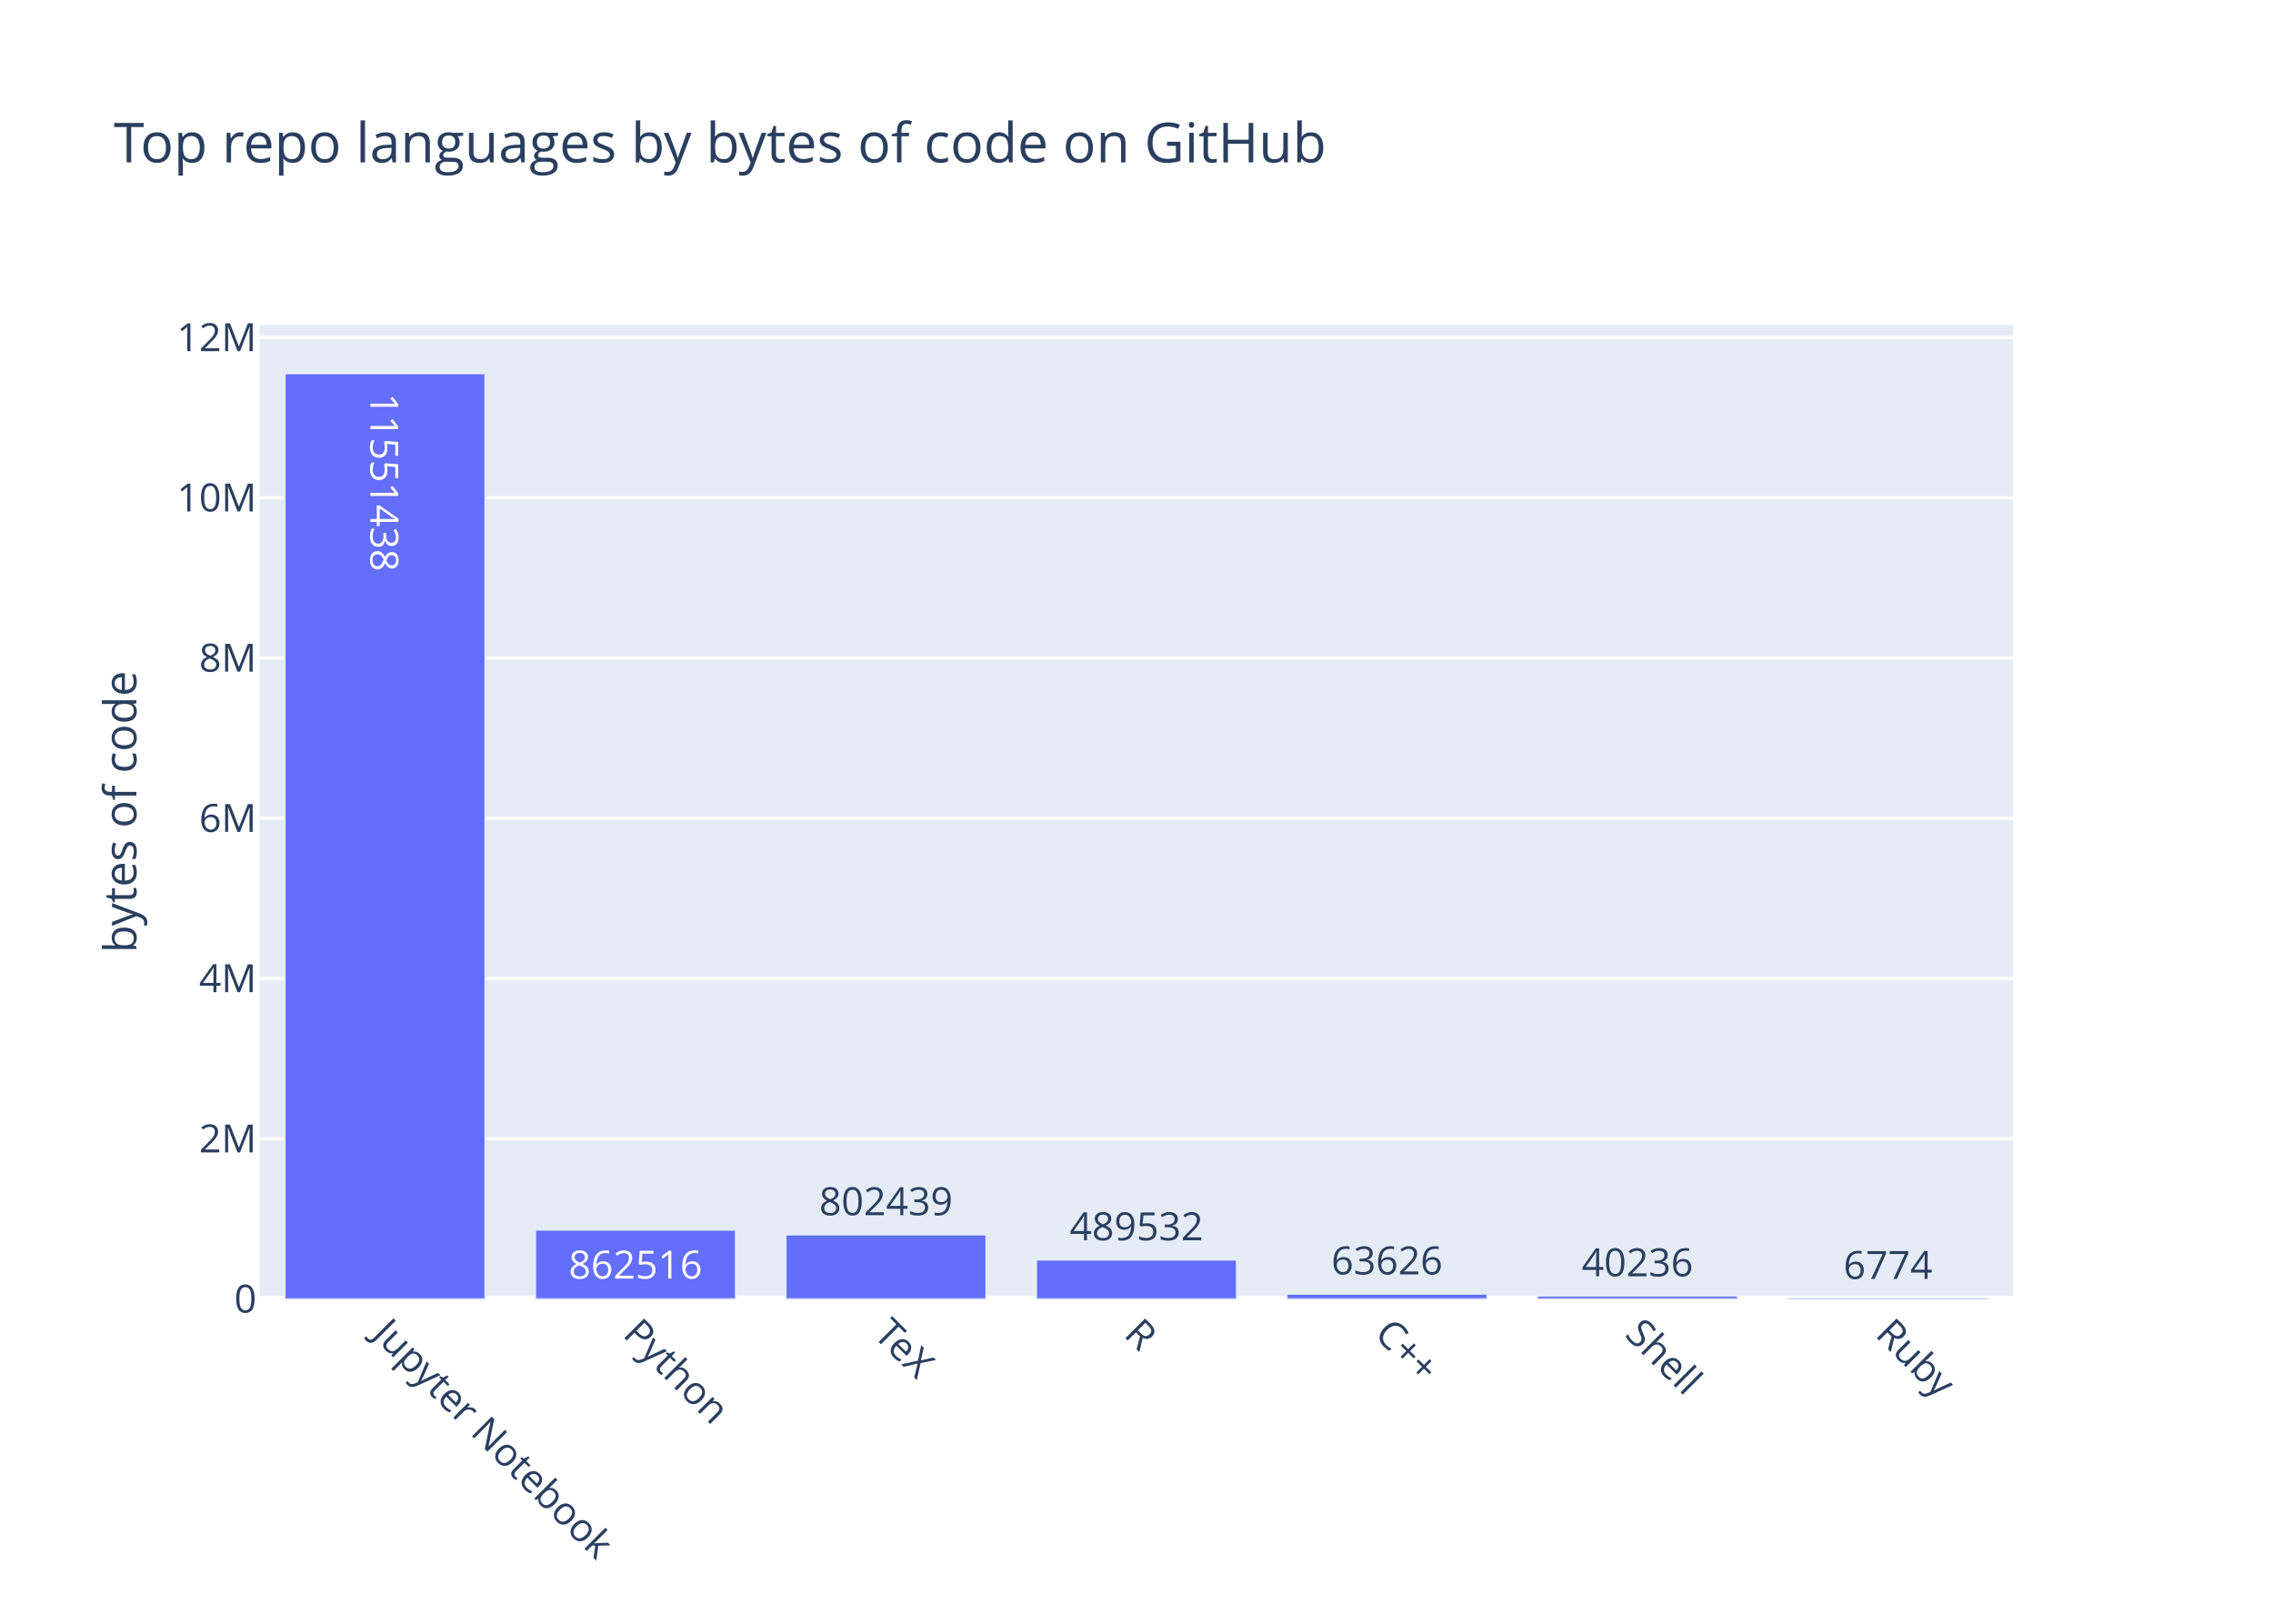
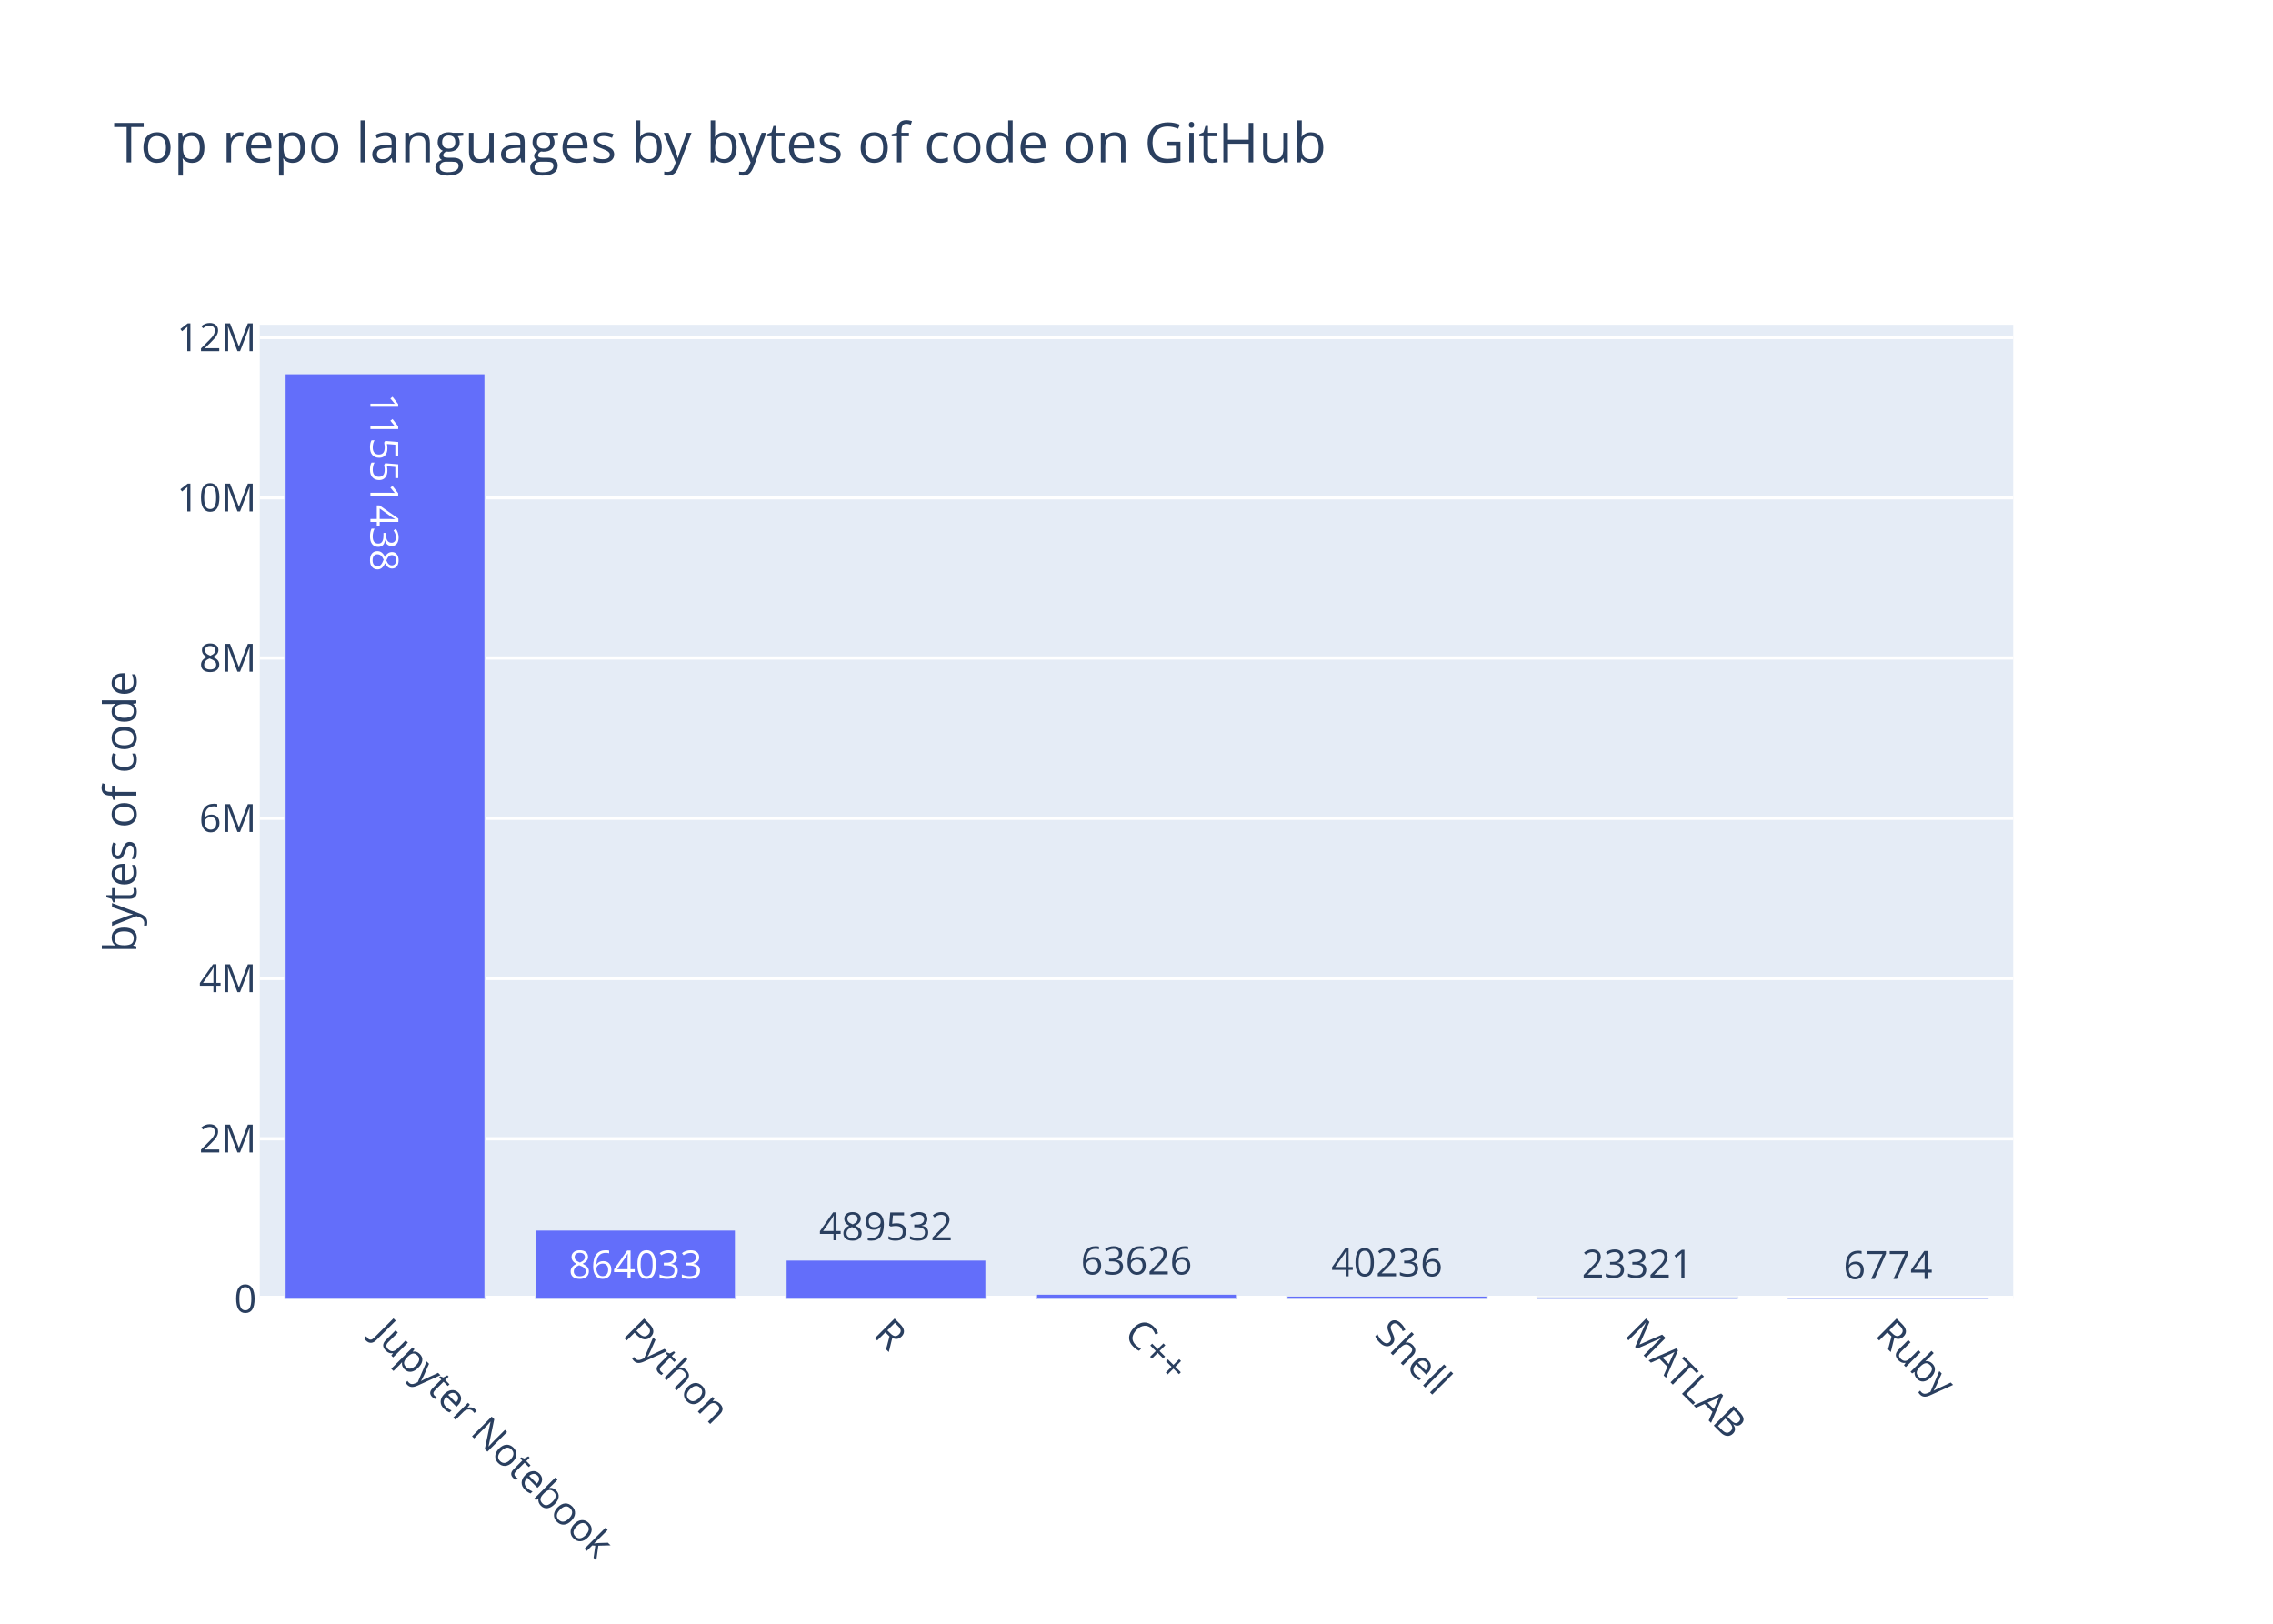
<svg xmlns="http://www.w3.org/2000/svg" class="main-svg" width="700" height="500" viewBox="0 0 700 500">
  <rect x="0" y="0" width="700" height="500" style="fill: rgb(255, 255, 255); fill-opacity: 1;" />
-   <defs id="defs-b44edc">
+   <defs id="defs-aa02e1">
    <g class="clips">
-       <clipPath id="clipb44edcxyplot" class="plotclip">
+       <clipPath id="clipaa02e1xyplot" class="plotclip">
        <rect width="540" height="300" />
      </clipPath>
-       <clipPath class="axesclip" id="clipb44edcx">
+       <clipPath class="axesclip" id="clipaa02e1x">
        <rect x="80" y="0" width="540" height="500" />
      </clipPath>
-       <clipPath class="axesclip" id="clipb44edcy">
+       <clipPath class="axesclip" id="clipaa02e1y">
        <rect x="0" y="100" width="700" height="300" />
      </clipPath>
-       <clipPath class="axesclip" id="clipb44edcxy">
+       <clipPath class="axesclip" id="clipaa02e1xy">
        <rect x="80" y="100" width="540" height="300" />
      </clipPath>
    </g>
    <g class="gradients" />
  </defs>
  <g class="bglayer">
    <rect class="bg" x="80" y="100" width="540" height="300" style="fill: rgb(229, 236, 246); fill-opacity: 1; stroke-width: 0;" />
  </g>
  <g class="layer-below">
    <g class="imagelayer" />
    <g class="shapelayer" />
  </g>
  <g class="cartesianlayer">
    <g class="subplot xy">
      <g class="layer-subplot">
        <g class="shapelayer" />
        <g class="imagelayer" />
      </g>
      <g class="gridlayer">
        <g class="x" />
        <g class="y">
          <path class="ygrid crisp" transform="translate(0,350.66)" d="M80,0h540" style="stroke: rgb(255, 255, 255); stroke-opacity: 1; stroke-width: 1px;" />
          <path class="ygrid crisp" transform="translate(0,301.31)" d="M80,0h540" style="stroke: rgb(255, 255, 255); stroke-opacity: 1; stroke-width: 1px;" />
          <path class="ygrid crisp" transform="translate(0,251.97)" d="M80,0h540" style="stroke: rgb(255, 255, 255); stroke-opacity: 1; stroke-width: 1px;" />
          <path class="ygrid crisp" transform="translate(0,202.62)" d="M80,0h540" style="stroke: rgb(255, 255, 255); stroke-opacity: 1; stroke-width: 1px;" />
          <path class="ygrid crisp" transform="translate(0,153.28)" d="M80,0h540" style="stroke: rgb(255, 255, 255); stroke-opacity: 1; stroke-width: 1px;" />
          <path class="ygrid crisp" transform="translate(0,103.93)" d="M80,0h540" style="stroke: rgb(255, 255, 255); stroke-opacity: 1; stroke-width: 1px;" />
        </g>
      </g>
      <g class="zerolinelayer">
        <path class="yzl zl crisp" transform="translate(0,400)" d="M80,0h540" style="stroke: rgb(255, 255, 255); stroke-opacity: 1; stroke-width: 2px;" />
      </g>
      <path class="xlines-below" />
      <path class="ylines-below" />
      <g class="overlines-below" />
      <g class="xaxislayer-below" />
      <g class="yaxislayer-below" />
      <g class="overaxes-below" />
-       <g class="plot" transform="translate(80, 100)" clip-path="url('#clipb44edcxyplot')">
+       <g class="plot" transform="translate(80, 100)" clip-path="url('#clipaa02e1xyplot')">
        <g class="barlayer mlayer">
          <g class="trace bars" style="opacity: 1;">
            <g class="points">
              <g class="point">
                <path d="M7.71,300V15H69.43V300Z" style="vector-effect: non-scaling-stroke; opacity: 1; stroke-width: 0.5px; fill: rgb(99, 110, 250); fill-opacity: 1; stroke: rgb(229, 236, 246); stroke-opacity: 1;" />
                <text class="bartext bartext-inside" text-anchor="middle" data-notex="1" x="0" y="0" style="font-family: 'Open Sans', verdana, arial, sans-serif; font-size: 12px; fill: rgb(255, 255, 255); fill-opacity: 1; white-space: pre;" transform="translate(38.57 53.01562)rotate(90 0 -4.5) ">11551438</text>
              </g>
              <g class="point">
-                 <path d="M84.86,300V278.72H146.57V300Z" style="vector-effect: non-scaling-stroke; opacity: 1; stroke-width: 0.5px; fill: rgb(99, 110, 250); fill-opacity: 1; stroke: rgb(229, 236, 246); stroke-opacity: 1;" />
-                 <text class="bartext bartext-inside" text-anchor="middle" data-notex="1" x="0" y="0" style="font-family: 'Open Sans', verdana, arial, sans-serif; font-size: 12px; fill: rgb(255, 255, 255); fill-opacity: 1; white-space: pre;" transform="translate(115.7072 293.72)">862516</text>
+                 <path d="M84.86,300V278.68H146.57V300Z" style="vector-effect: non-scaling-stroke; opacity: 1; stroke-width: 0.5px; fill: rgb(99, 110, 250); fill-opacity: 1; stroke: rgb(229, 236, 246); stroke-opacity: 1;" />
+                 <text class="bartext bartext-inside" text-anchor="middle" data-notex="1" x="0" y="0" style="font-family: 'Open Sans', verdana, arial, sans-serif; font-size: 12px; fill: rgb(255, 255, 255); fill-opacity: 1; white-space: pre;" transform="translate(115.7072 293.68)">864033</text>
              </g>
              <g class="point">
-                 <path d="M162,300V280.2H223.71V300Z" style="vector-effect: non-scaling-stroke; opacity: 1; stroke-width: 0.5px; fill: rgb(99, 110, 250); fill-opacity: 1; stroke: rgb(229, 236, 246); stroke-opacity: 1;" />
-                 <text class="bartext bartext-outside" text-anchor="middle" data-notex="1" x="0" y="0" style="font-family: 'Open Sans', verdana, arial, sans-serif; font-size: 12px; fill: rgb(42, 63, 95); fill-opacity: 1; white-space: pre;" transform="translate(192.8472 274.2)">802439</text>
+                 <path d="M162,300V287.92H223.71V300Z" style="vector-effect: non-scaling-stroke; opacity: 1; stroke-width: 0.5px; fill: rgb(99, 110, 250); fill-opacity: 1; stroke: rgb(229, 236, 246); stroke-opacity: 1;" />
+                 <text class="bartext bartext-outside" text-anchor="middle" data-notex="1" x="0" y="0" style="font-family: 'Open Sans', verdana, arial, sans-serif; font-size: 12px; fill: rgb(42, 63, 95); fill-opacity: 1; white-space: pre;" transform="translate(192.8472 281.92)">489532</text>
              </g>
              <g class="point">
-                 <path d="M239.14,300V287.92H300.86V300Z" style="vector-effect: non-scaling-stroke; opacity: 1; stroke-width: 0.5px; fill: rgb(99, 110, 250); fill-opacity: 1; stroke: rgb(229, 236, 246); stroke-opacity: 1;" />
-                 <text class="bartext bartext-outside" text-anchor="middle" data-notex="1" x="0" y="0" style="font-family: 'Open Sans', verdana, arial, sans-serif; font-size: 12px; fill: rgb(42, 63, 95); fill-opacity: 1; white-space: pre;" transform="translate(269.9922 281.92)">489532</text>
+                 <path d="M239.14,300V298.43H300.86V300Z" style="vector-effect: non-scaling-stroke; opacity: 1; stroke-width: 0.5px; fill: rgb(99, 110, 250); fill-opacity: 1; stroke: rgb(229, 236, 246); stroke-opacity: 1;" />
+                 <text class="bartext bartext-outside" text-anchor="middle" data-notex="1" x="0" y="0" style="font-family: 'Open Sans', verdana, arial, sans-serif; font-size: 12px; fill: rgb(42, 63, 95); fill-opacity: 1; white-space: pre;" transform="translate(269.9922 292.43)">63626</text>
              </g>
              <g class="point">
-                 <path d="M316.29,300V298.43H378V300Z" style="vector-effect: non-scaling-stroke; opacity: 1; stroke-width: 0.5px; fill: rgb(99, 110, 250); fill-opacity: 1; stroke: rgb(229, 236, 246); stroke-opacity: 1;" />
-                 <text class="bartext bartext-outside" text-anchor="middle" data-notex="1" x="0" y="0" style="font-family: 'Open Sans', verdana, arial, sans-serif; font-size: 12px; fill: rgb(42, 63, 95); fill-opacity: 1; white-space: pre;" transform="translate(347.1372 292.43)">63626</text>
+                 <path d="M316.29,300V299.01H378V300Z" style="vector-effect: non-scaling-stroke; opacity: 1; stroke-width: 0.5px; fill: rgb(99, 110, 250); fill-opacity: 1; stroke: rgb(229, 236, 246); stroke-opacity: 1;" />
+                 <text class="bartext bartext-outside" text-anchor="middle" data-notex="1" x="0" y="0" style="font-family: 'Open Sans', verdana, arial, sans-serif; font-size: 12px; fill: rgb(42, 63, 95); fill-opacity: 1; white-space: pre;" transform="translate(347.1372 293.01)">40236</text>
              </g>
              <g class="point">
-                 <path d="M393.43,300V299.01H455.14V300Z" style="vector-effect: non-scaling-stroke; opacity: 1; stroke-width: 0.5px; fill: rgb(99, 110, 250); fill-opacity: 1; stroke: rgb(229, 236, 246); stroke-opacity: 1;" />
-                 <text class="bartext bartext-outside" text-anchor="middle" data-notex="1" x="0" y="0" style="font-family: 'Open Sans', verdana, arial, sans-serif; font-size: 12px; fill: rgb(42, 63, 95); fill-opacity: 1; white-space: pre;" transform="translate(424.2772 293.01)">40236</text>
+                 <path d="M393.43,300V299.42H455.14V300Z" style="vector-effect: non-scaling-stroke; opacity: 1; stroke-width: 0.5px; fill: rgb(99, 110, 250); fill-opacity: 1; stroke: rgb(229, 236, 246); stroke-opacity: 1;" />
+                 <text class="bartext bartext-outside" text-anchor="middle" data-notex="1" x="0" y="0" style="font-family: 'Open Sans', verdana, arial, sans-serif; font-size: 12px; fill: rgb(42, 63, 95); fill-opacity: 1; white-space: pre;" transform="translate(424.2772 293.42)">23321</text>
              </g>
              <g class="point">
                <path d="M470.57,300V299.83H532.29V300Z" style="vector-effect: non-scaling-stroke; opacity: 1; stroke-width: 0.5px; fill: rgb(99, 110, 250); fill-opacity: 1; stroke: rgb(229, 236, 246); stroke-opacity: 1;" />
                <text class="bartext bartext-outside" text-anchor="middle" data-notex="1" x="0" y="0" style="font-family: 'Open Sans', verdana, arial, sans-serif; font-size: 12px; fill: rgb(42, 63, 95); fill-opacity: 1; white-space: pre;" transform="translate(501.4222 293.83)">6774</text>
              </g>
            </g>
          </g>
        </g>
      </g>
      <g class="overplot" />
      <path class="xlines-above crisp" d="M0,0" style="fill: none;" />
      <path class="ylines-above crisp" d="M0,0" style="fill: none;" />
      <g class="overlines-above" />
      <g class="xaxislayer-above">
        <g class="xtick">
          <text text-anchor="start" x="0" y="413" transform="translate(118.57,0) rotate(45,0,407)" style="font-family: 'Open Sans', verdana, arial, sans-serif; font-size: 12px; fill: rgb(42, 63, 95); fill-opacity: 1; white-space: pre;">Jupyter Notebook</text>
        </g>
        <g class="xtick">
          <text text-anchor="start" x="0" y="413" transform="translate(195.71,0) rotate(45,0,407)" style="font-family: 'Open Sans', verdana, arial, sans-serif; font-size: 12px; fill: rgb(42, 63, 95); fill-opacity: 1; white-space: pre;">Python</text>
        </g>
        <g class="xtick">
-           <text text-anchor="start" x="0" y="413" transform="translate(272.86,0) rotate(45,0,407)" style="font-family: 'Open Sans', verdana, arial, sans-serif; font-size: 12px; fill: rgb(42, 63, 95); fill-opacity: 1; white-space: pre;">TeX</text>
+           <text text-anchor="start" x="0" y="413" transform="translate(272.86,0) rotate(45,0,407)" style="font-family: 'Open Sans', verdana, arial, sans-serif; font-size: 12px; fill: rgb(42, 63, 95); fill-opacity: 1; white-space: pre;">R</text>
        </g>
        <g class="xtick">
-           <text text-anchor="start" x="0" y="413" transform="translate(350,0) rotate(45,0,407)" style="font-family: 'Open Sans', verdana, arial, sans-serif; font-size: 12px; fill: rgb(42, 63, 95); fill-opacity: 1; white-space: pre;">R</text>
+           <text text-anchor="start" x="0" y="413" transform="translate(350,0) rotate(45,0,407)" style="font-family: 'Open Sans', verdana, arial, sans-serif; font-size: 12px; fill: rgb(42, 63, 95); fill-opacity: 1; white-space: pre;">C++</text>
        </g>
        <g class="xtick">
-           <text text-anchor="start" x="0" y="413" transform="translate(427.14,0) rotate(45,0,407)" style="font-family: 'Open Sans', verdana, arial, sans-serif; font-size: 12px; fill: rgb(42, 63, 95); fill-opacity: 1; white-space: pre;">C++</text>
+           <text text-anchor="start" x="0" y="413" transform="translate(427.14,0) rotate(45,0,407)" style="font-family: 'Open Sans', verdana, arial, sans-serif; font-size: 12px; fill: rgb(42, 63, 95); fill-opacity: 1; white-space: pre;">Shell</text>
        </g>
        <g class="xtick">
-           <text text-anchor="start" x="0" y="413" transform="translate(504.29,0) rotate(45,0,407)" style="font-family: 'Open Sans', verdana, arial, sans-serif; font-size: 12px; fill: rgb(42, 63, 95); fill-opacity: 1; white-space: pre;">Shell</text>
+           <text text-anchor="start" x="0" y="413" transform="translate(504.29,0) rotate(45,0,407)" style="font-family: 'Open Sans', verdana, arial, sans-serif; font-size: 12px; fill: rgb(42, 63, 95); fill-opacity: 1; white-space: pre;">MATLAB</text>
        </g>
        <g class="xtick">
          <text text-anchor="start" x="0" y="413" transform="translate(581.43,0) rotate(45,0,407)" style="font-family: 'Open Sans', verdana, arial, sans-serif; font-size: 12px; fill: rgb(42, 63, 95); fill-opacity: 1; white-space: pre;">Ruby</text>
        </g>
      </g>
      <g class="yaxislayer-above">
        <g class="ytick">
          <text text-anchor="end" x="79" y="4.2" transform="translate(0,400)" style="font-family: 'Open Sans', verdana, arial, sans-serif; font-size: 12px; fill: rgb(42, 63, 95); fill-opacity: 1; white-space: pre;">0</text>
        </g>
        <g class="ytick">
          <text text-anchor="end" x="79" y="4.2" transform="translate(0,350.66)" style="font-family: 'Open Sans', verdana, arial, sans-serif; font-size: 12px; fill: rgb(42, 63, 95); fill-opacity: 1; white-space: pre;">2M</text>
        </g>
        <g class="ytick">
          <text text-anchor="end" x="79" y="4.2" transform="translate(0,301.31)" style="font-family: 'Open Sans', verdana, arial, sans-serif; font-size: 12px; fill: rgb(42, 63, 95); fill-opacity: 1; white-space: pre;">4M</text>
        </g>
        <g class="ytick">
          <text text-anchor="end" x="79" y="4.2" transform="translate(0,251.97)" style="font-family: 'Open Sans', verdana, arial, sans-serif; font-size: 12px; fill: rgb(42, 63, 95); fill-opacity: 1; white-space: pre;">6M</text>
        </g>
        <g class="ytick">
          <text text-anchor="end" x="79" y="4.2" transform="translate(0,202.62)" style="font-family: 'Open Sans', verdana, arial, sans-serif; font-size: 12px; fill: rgb(42, 63, 95); fill-opacity: 1; white-space: pre;">8M</text>
        </g>
        <g class="ytick">
          <text text-anchor="end" x="79" y="4.2" transform="translate(0,153.28)" style="font-family: 'Open Sans', verdana, arial, sans-serif; font-size: 12px; fill: rgb(42, 63, 95); fill-opacity: 1; white-space: pre;">10M</text>
        </g>
        <g class="ytick">
          <text text-anchor="end" x="79" y="4.2" transform="translate(0,103.93)" style="font-family: 'Open Sans', verdana, arial, sans-serif; font-size: 12px; fill: rgb(42, 63, 95); fill-opacity: 1; white-space: pre;">12M</text>
        </g>
      </g>
      <g class="overaxes-above" />
    </g>
  </g>
  <g class="polarlayer" />
  <g class="ternarylayer" />
  <g class="geolayer" />
  <g class="funnelarealayer" />
  <g class="pielayer" />
  <g class="treemaplayer" />
  <g class="sunburstlayer" />
  <g class="glimages" />
-   <defs id="topdefs-b44edc">
+   <defs id="topdefs-aa02e1">
    <g class="clips" />
  </defs>
  <g class="layer-above">
    <g class="imagelayer" />
    <g class="shapelayer" />
  </g>
  <g class="infolayer">
    <g class="g-gtitle">
      <text class="gtitle" x="35" y="50" text-anchor="start" dy="0em" style="font-family: 'Open Sans', verdana, arial, sans-serif; font-size: 17px; fill: rgb(42, 63, 95); opacity: 1; font-weight: normal; white-space: pre;">Top repo languages by bytes of code on GitHub</text>
    </g>
    <g class="g-xtitle" />
    <g class="g-ytitle">
      <text class="ytitle" transform="rotate(-90,42,250)" x="42" y="250" text-anchor="middle" style="font-family: 'Open Sans', verdana, arial, sans-serif; font-size: 14px; fill: rgb(42, 63, 95); opacity: 1; font-weight: normal; white-space: pre;">bytes of code</text>
    </g>
  </g>
</svg>
